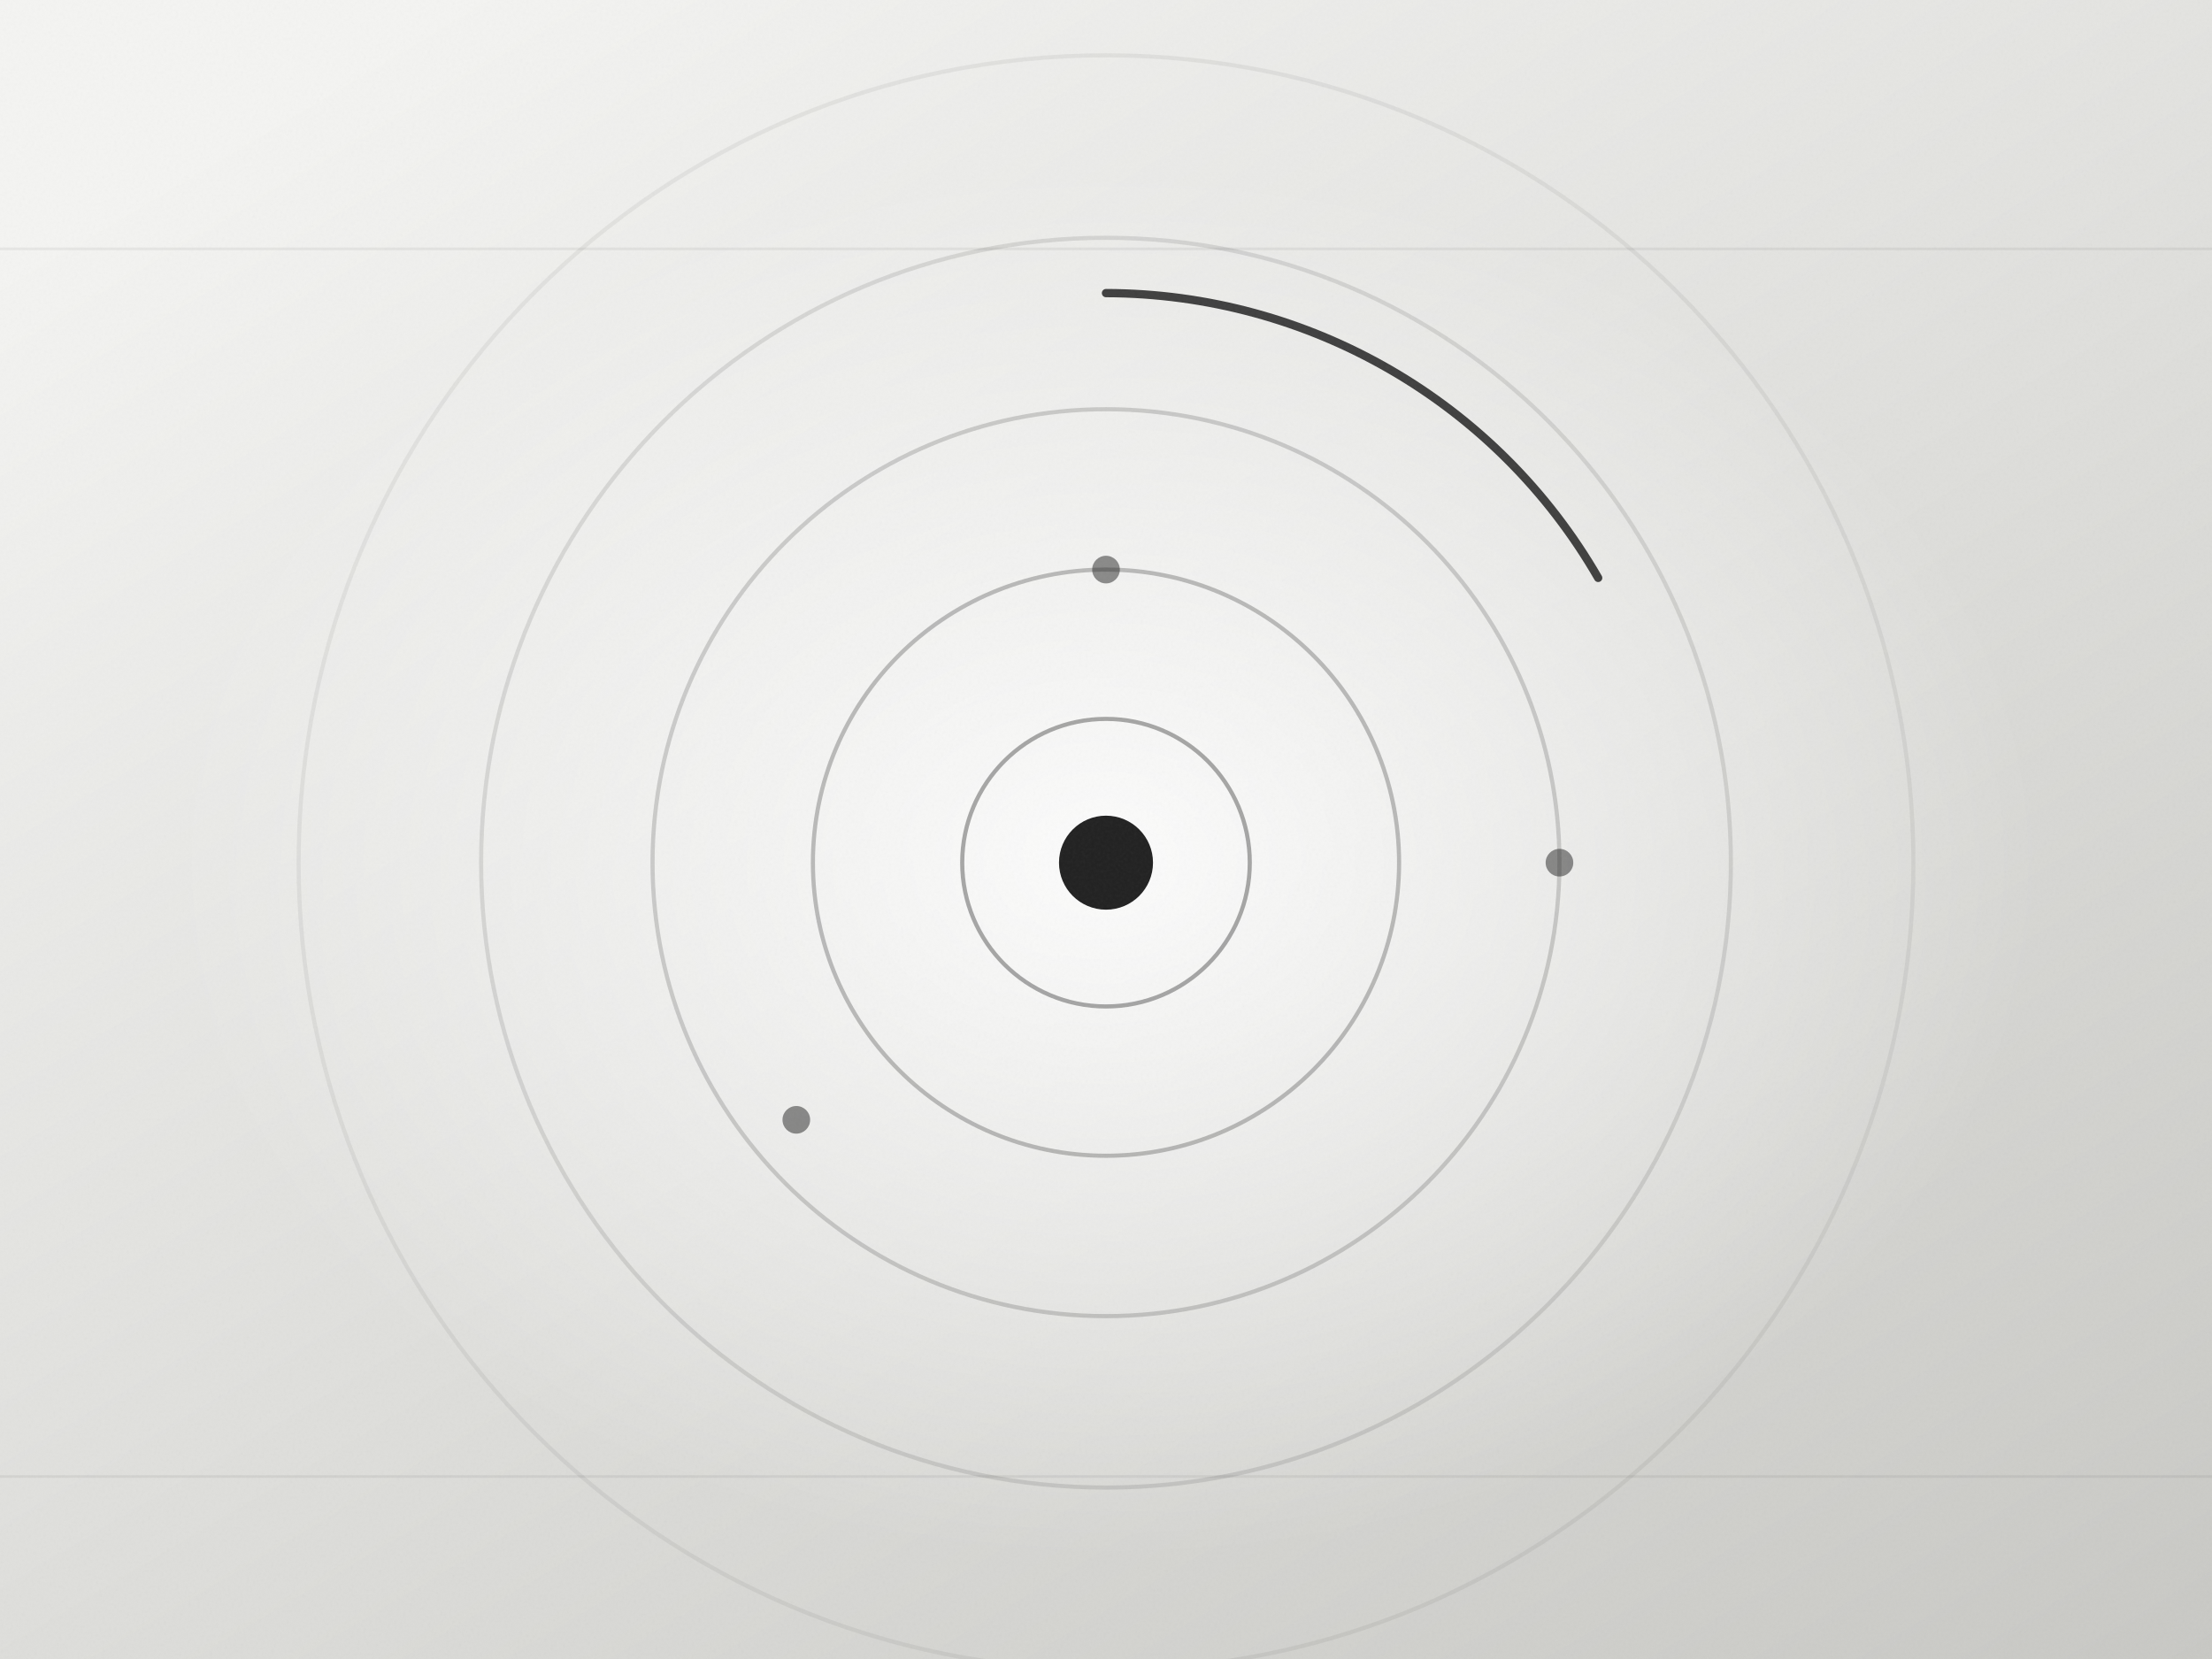
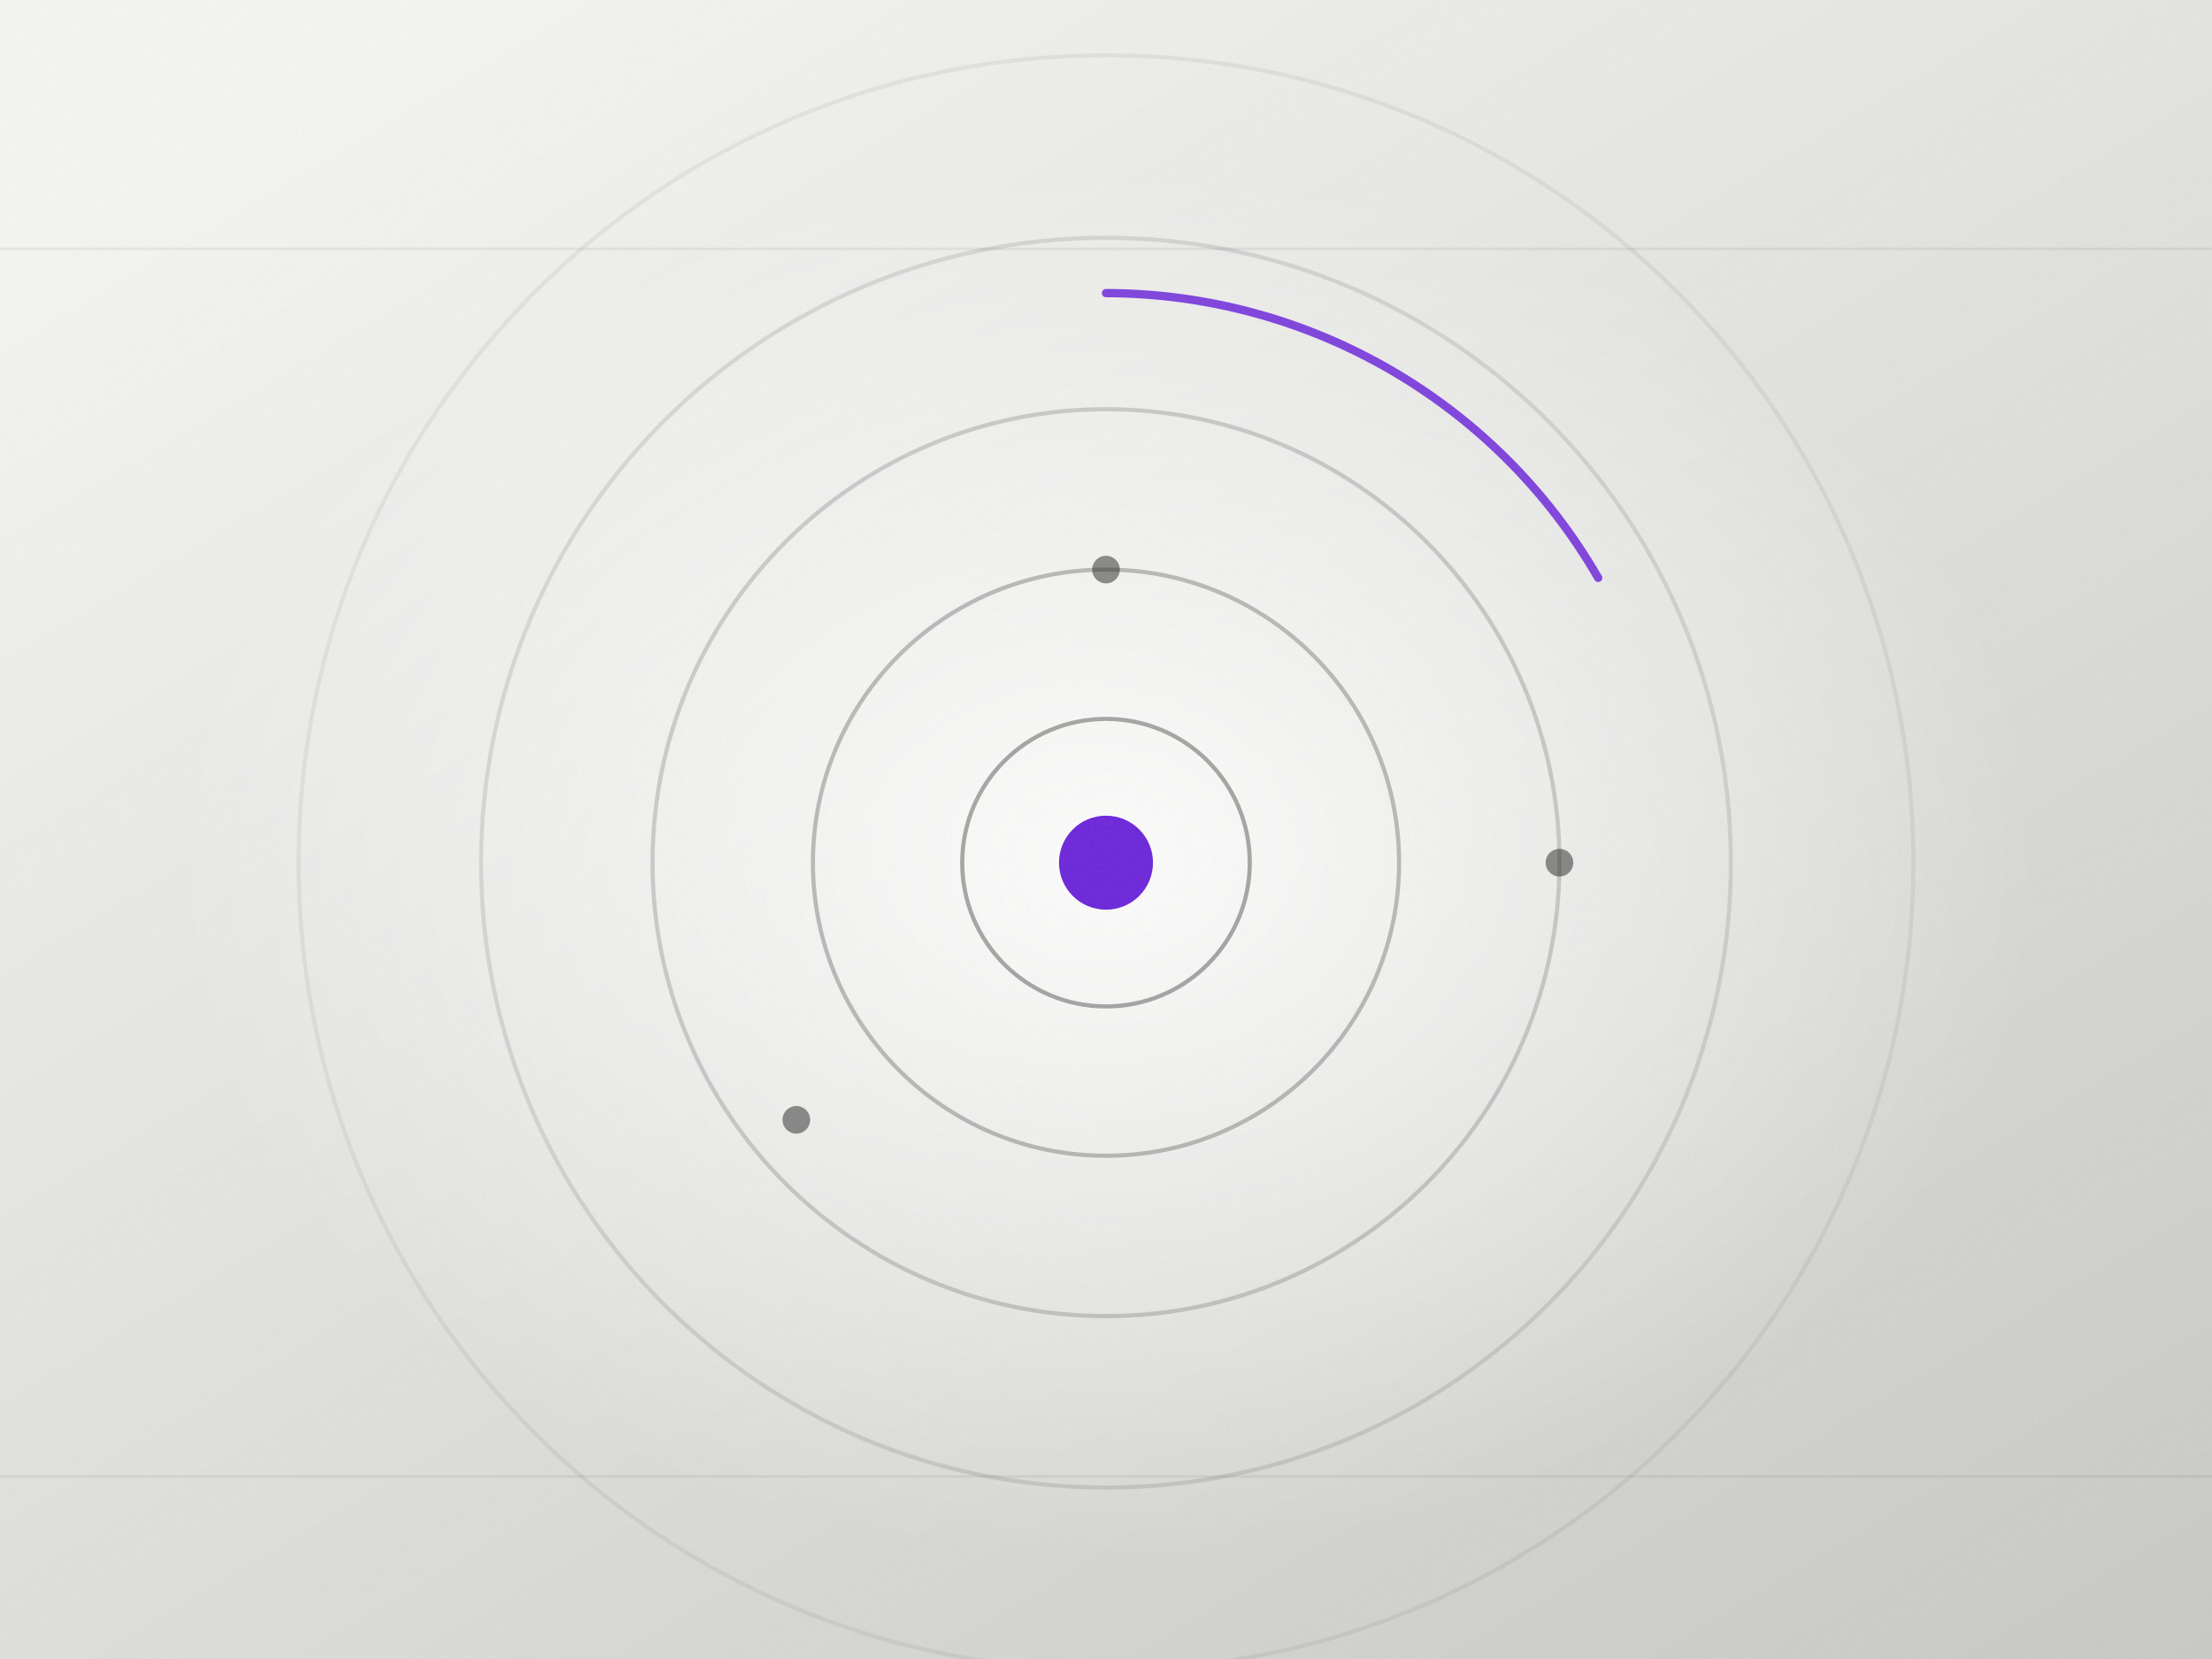
<svg xmlns="http://www.w3.org/2000/svg" viewBox="0 0 800 600" width="800" height="600" role="img" aria-label="Composition abstraite : ondes concentriques autour d'un point actif">
  <defs>
    <linearGradient id="g2" x1=".2" y1="0" x2="1" y2="1">
      <stop offset="0%" stop-color="#F4F4F2" />
      <stop offset="100%" stop-color="#C8C8C4" />
    </linearGradient>
    <radialGradient id="halo" cx="50%" cy="52%" r="42%">
      <stop offset="0%" stop-color="#FFFFFF" stop-opacity=".9" />
      <stop offset="100%" stop-color="#FFFFFF" stop-opacity="0" />
    </radialGradient>
    <filter id="n2" x="0" y="0" width="100%" height="100%">
      <feTurbulence type="fractalNoise" baseFrequency="0.9" numOctaves="3" stitchTiles="stitch" />
      <feColorMatrix type="saturate" values="0" />
    </filter>
    <clipPath id="c2">
      <rect width="800" height="600" />
    </clipPath>
  </defs>
  <g clip-path="url(#c2)">
    <rect width="800" height="600" fill="url(#g2)" />
    <rect width="800" height="600" fill="url(#halo)" />
    <g fill="none" stroke="#212121" transform="translate(400 312)">
      <circle r="52" stroke-opacity=".38" stroke-width="1.5" />
      <circle r="106" stroke-opacity=".28" stroke-width="1.5" />
      <circle r="164" stroke-opacity=".19" stroke-width="1.5" />
      <circle r="226" stroke-opacity=".12" stroke-width="1.5" />
      <circle r="292" stroke-opacity=".07" stroke-width="1.5" />
    </g>
-     <path d="M400 106a206 206 0 0 1 178 103" fill="none" stroke="#212121" stroke-opacity=".85" stroke-width="3" stroke-linecap="round" />
-     <circle cx="400" cy="312" r="17" fill="#212121" />
+     <path d="M400 106a206 206 0 0 1 178 103" fill="none" stroke="#6D28D9" stroke-opacity=".85" stroke-width="3" stroke-linecap="round" />
+     <circle cx="400" cy="312" r="17" fill="#6D28D9" />
    <g fill="#212121" fill-opacity=".5">
      <circle cx="400" cy="206" r="5" />
      <circle cx="564" cy="312" r="5" />
      <circle cx="288" cy="405" r="5" />
    </g>
    <g stroke="#212121" stroke-opacity=".07" stroke-width="1">
      <path d="M0 90h800M0 534h800" />
    </g>
    <rect width="800" height="600" filter="url(#n2)" opacity=".05" />
  </g>
</svg>
